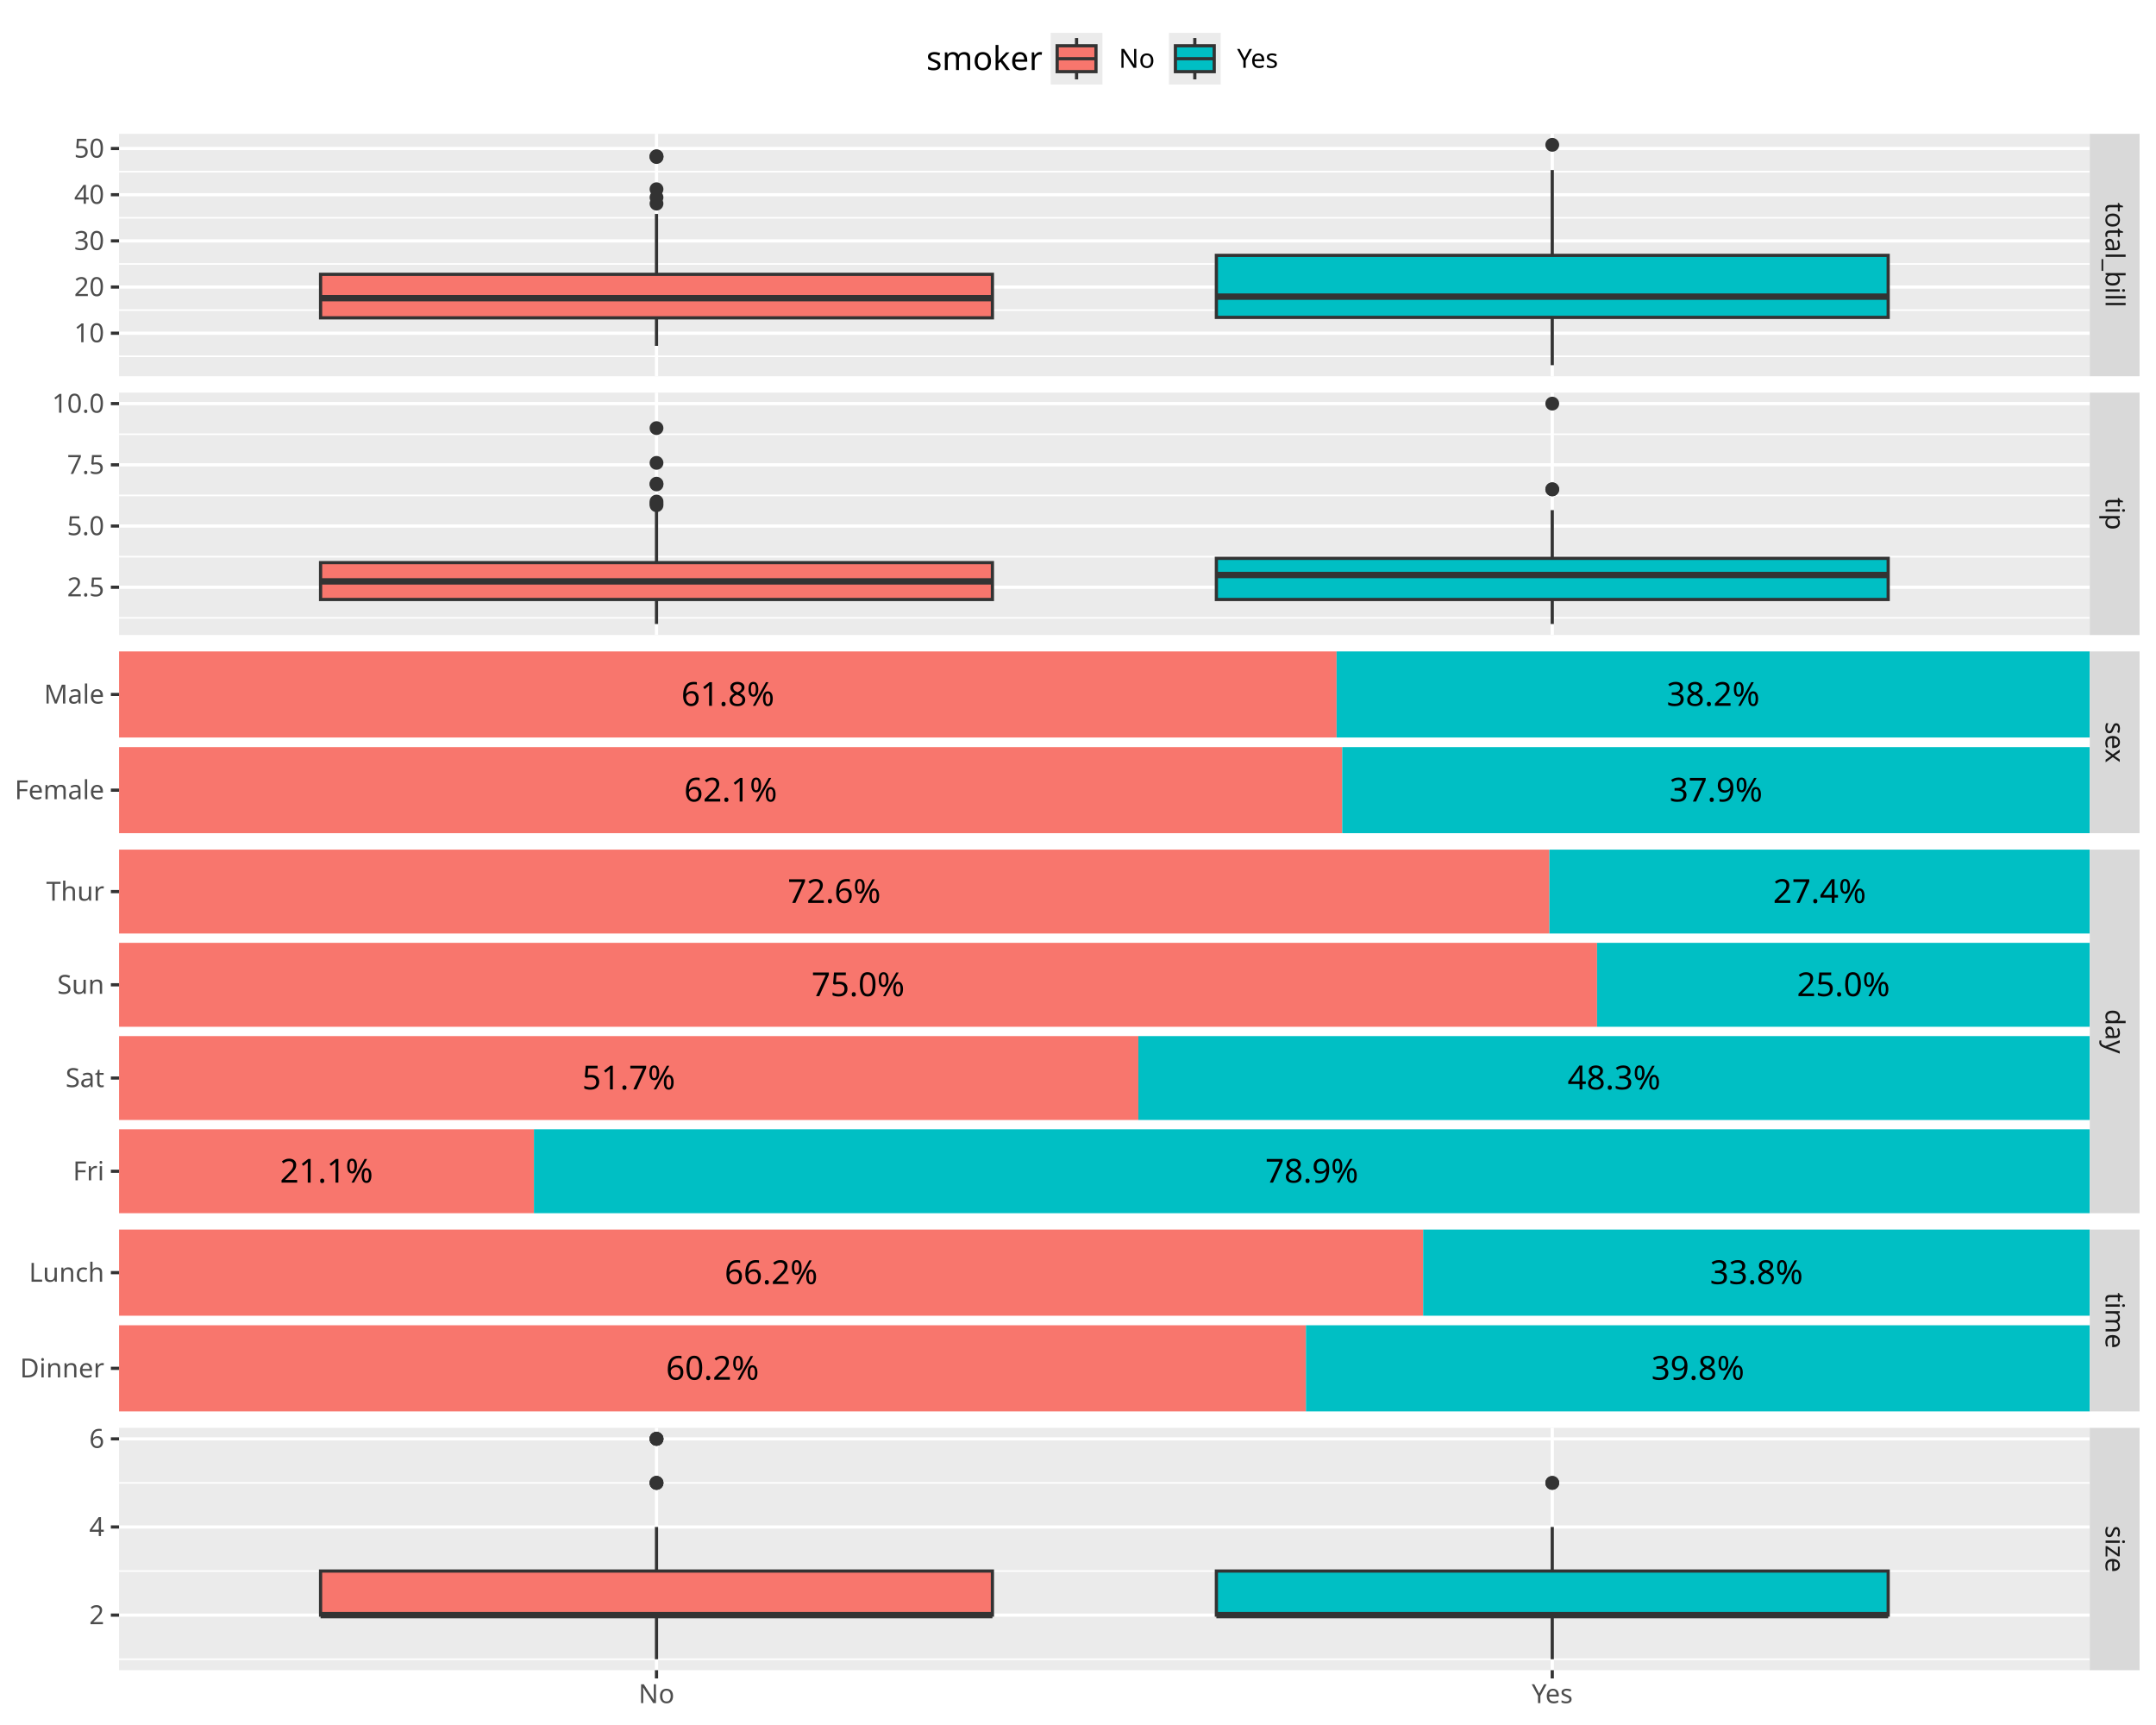
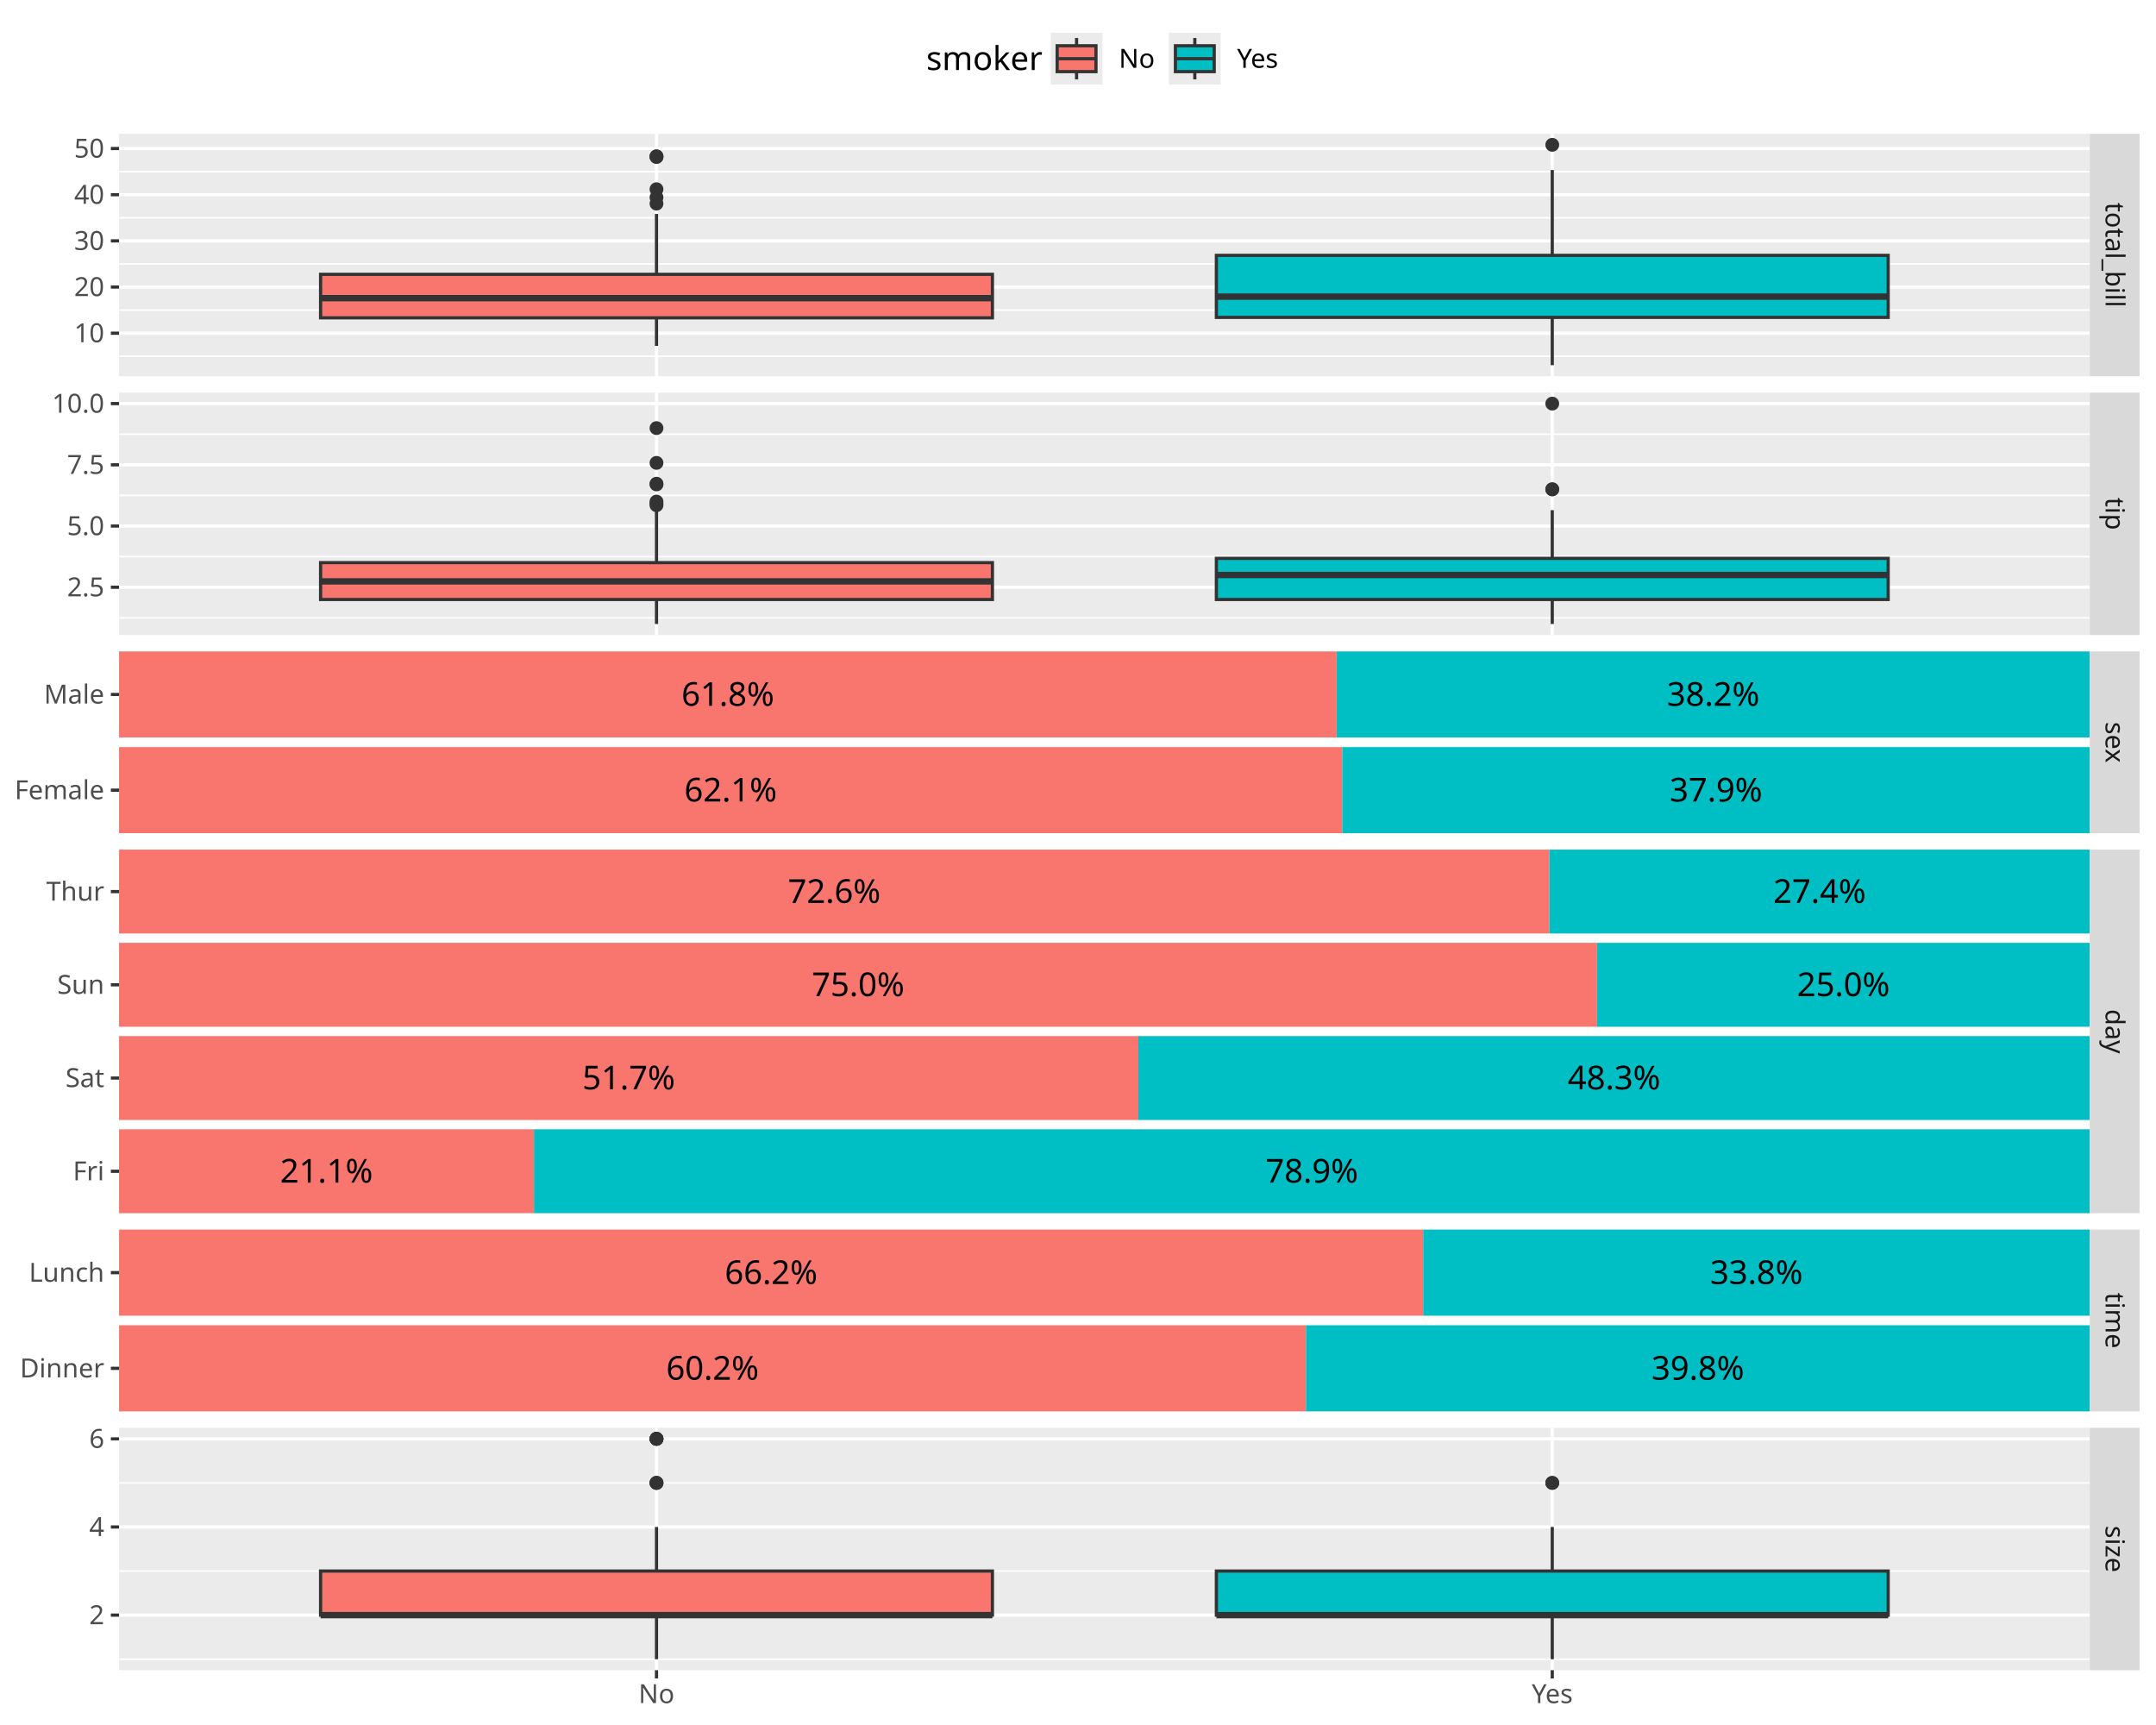
<svg xmlns="http://www.w3.org/2000/svg" class="svglite" data-engine-version="2.0" width="720.00pt" height="576.00pt" viewBox="0 0 720.00 576.00">
  <defs>
    <style type="text/css">
    .svglite line, .svglite polyline, .svglite polygon, .svglite path, .svglite rect, .svglite circle {
      fill: none;
      stroke: #000000;
      stroke-linecap: round;
      stroke-linejoin: round;
      stroke-miterlimit: 10.00;
    }
  </style>
  </defs>
  <rect width="100%" height="100%" style="stroke: none; fill: #FFFFFF;" />
  <defs>
    <clipPath id="cpMC4wMHw3MjAuMDB8MC4wMHw1NzYuMDA=">
      <rect x="0.00" y="0.00" width="720.00" height="576.00" />
    </clipPath>
  </defs>
  <g clip-path="url(#cpMC4wMHw3MjAuMDB8MC4wMHw1NzYuMDA=)">
    <rect x="0" y="0.00" width="720.00" height="576.00" style="stroke-width: 1.07; stroke: #FFFFFF; fill: #FFFFFF;" />
  </g>
  <defs>
    <clipPath id="cpMzkuNzZ8Njk3Ljg3fDQ0LjY4fDEyNS42Mg==">
      <rect x="39.76" y="44.68" width="658.11" height="80.94" />
    </clipPath>
  </defs>
  <g clip-path="url(#cpMzkuNzZ8Njk3Ljg3fDQ0LjY4fDEyNS42Mg==)">
    <rect x="39.76" y="44.68" width="658.11" height="80.94" style="stroke-width: 1.07; stroke: none; fill: #EBEBEB;" />
    <polyline points="39.76,118.96 697.87,118.96 " style="stroke-width: 0.53; stroke: #FFFFFF; stroke-linecap: butt;" />
    <polyline points="39.76,103.55 697.87,103.55 " style="stroke-width: 0.53; stroke: #FFFFFF; stroke-linecap: butt;" />
    <polyline points="39.76,88.14 697.87,88.14 " style="stroke-width: 0.53; stroke: #FFFFFF; stroke-linecap: butt;" />
    <polyline points="39.76,72.72 697.87,72.72 " style="stroke-width: 0.53; stroke: #FFFFFF; stroke-linecap: butt;" />
    <polyline points="39.76,57.31 697.87,57.31 " style="stroke-width: 0.53; stroke: #FFFFFF; stroke-linecap: butt;" />
    <polyline points="39.76,111.26 697.87,111.26 " style="stroke-width: 1.07; stroke: #FFFFFF; stroke-linecap: butt;" />
    <polyline points="39.76,95.84 697.87,95.84 " style="stroke-width: 1.07; stroke: #FFFFFF; stroke-linecap: butt;" />
    <polyline points="39.76,80.43 697.87,80.43 " style="stroke-width: 1.07; stroke: #FFFFFF; stroke-linecap: butt;" />
    <polyline points="39.76,65.02 697.87,65.02 " style="stroke-width: 1.07; stroke: #FFFFFF; stroke-linecap: butt;" />
    <polyline points="39.76,49.60 697.87,49.60 " style="stroke-width: 1.07; stroke: #FFFFFF; stroke-linecap: butt;" />
    <polyline points="219.24,125.62 219.24,44.68 " style="stroke-width: 1.07; stroke: #FFFFFF; stroke-linecap: butt;" />
    <polyline points="518.38,125.62 518.38,44.68 " style="stroke-width: 1.07; stroke: #FFFFFF; stroke-linecap: butt;" />
    <circle cx="219.24" cy="65.91" r="1.95" style="stroke-width: 0.71; stroke: #333333; fill: #333333;" />
    <circle cx="219.24" cy="52.27" r="1.95" style="stroke-width: 0.71; stroke: #333333; fill: #333333;" />
    <circle cx="219.24" cy="67.99" r="1.95" style="stroke-width: 0.71; stroke: #333333; fill: #333333;" />
    <circle cx="219.24" cy="63.18" r="1.95" style="stroke-width: 0.71; stroke: #333333; fill: #333333;" />
    <circle cx="219.24" cy="52.43" r="1.95" style="stroke-width: 0.71; stroke: #333333; fill: #333333;" />
    <circle cx="219.24" cy="52.18" r="1.95" style="stroke-width: 0.71; stroke: #333333; fill: #333333;" />
    <line x1="219.24" y1="91.60" x2="219.24" y2="71.44" style="stroke-width: 1.07; stroke: #333333; stroke-linecap: butt;" />
    <line x1="219.24" y1="106.13" x2="219.24" y2="115.49" style="stroke-width: 1.07; stroke: #333333; stroke-linecap: butt;" />
    <polygon points="107.06,91.60 107.06,106.13 331.42,106.13 331.42,91.60 107.06,91.60 " style="stroke-width: 1.07; stroke: #333333; stroke-linecap: butt; stroke-linejoin: miter; fill: #F8766D;" />
    <line x1="107.06" y1="99.56" x2="331.42" y2="99.56" style="stroke-width: 2.13; stroke: #333333; stroke-linecap: butt; stroke-linejoin: miter;" />
    <circle cx="518.38" cy="48.36" r="1.95" style="stroke-width: 0.71; stroke: #333333; fill: #333333;" />
    <line x1="518.38" y1="85.27" x2="518.38" y2="56.77" style="stroke-width: 1.07; stroke: #333333; stroke-linecap: butt;" />
    <line x1="518.38" y1="105.98" x2="518.38" y2="121.94" style="stroke-width: 1.07; stroke: #333333; stroke-linecap: butt;" />
    <polygon points="406.21,85.27 406.21,105.98 630.56,105.98 630.56,85.27 406.21,85.27 " style="stroke-width: 1.07; stroke: #333333; stroke-linecap: butt; stroke-linejoin: miter; fill: #00BFC4;" />
    <line x1="406.21" y1="99.05" x2="630.56" y2="99.05" style="stroke-width: 2.13; stroke: #333333; stroke-linecap: butt; stroke-linejoin: miter;" />
  </g>
-   <g clip-path="url(#cpMC4wMHw3MjAuMDB8MC4wMHw1NzYuMDA=)">
- </g>
-   <g clip-path="url(#cpMzkuNzZ8Njk3Ljg3fDQ0LjY4fDEyNS42Mg==)">
- </g>
  <g clip-path="url(#cpMC4wMHw3MjAuMDB8MC4wMHw1NzYuMDA=)">
</g>
  <defs>
    <clipPath id="cpMzkuNzZ8Njk3Ljg3fDEzMS4xMHwyMTIuMDM=">
      <rect x="39.76" y="131.10" width="658.11" height="80.94" />
    </clipPath>
  </defs>
  <g clip-path="url(#cpMzkuNzZ8Njk3Ljg3fDEzMS4xMHwyMTIuMDM=)">
    <rect x="39.76" y="131.10" width="658.11" height="80.94" style="stroke-width: 1.07; stroke: none; fill: #EBEBEB;" />
    <polyline points="39.76,206.31 697.87,206.31 " style="stroke-width: 0.53; stroke: #FFFFFF; stroke-linecap: butt;" />
    <polyline points="39.76,185.87 697.87,185.87 " style="stroke-width: 0.53; stroke: #FFFFFF; stroke-linecap: butt;" />
    <polyline points="39.76,165.43 697.87,165.43 " style="stroke-width: 0.53; stroke: #FFFFFF; stroke-linecap: butt;" />
    <polyline points="39.76,144.99 697.87,144.99 " style="stroke-width: 0.53; stroke: #FFFFFF; stroke-linecap: butt;" />
    <polyline points="39.76,196.09 697.87,196.09 " style="stroke-width: 1.07; stroke: #FFFFFF; stroke-linecap: butt;" />
    <polyline points="39.76,175.65 697.87,175.65 " style="stroke-width: 1.07; stroke: #FFFFFF; stroke-linecap: butt;" />
    <polyline points="39.76,155.21 697.87,155.21 " style="stroke-width: 1.07; stroke: #FFFFFF; stroke-linecap: butt;" />
    <polyline points="39.76,134.77 697.87,134.77 " style="stroke-width: 1.07; stroke: #FFFFFF; stroke-linecap: butt;" />
    <polyline points="219.24,212.03 219.24,131.10 " style="stroke-width: 1.07; stroke: #FFFFFF; stroke-linecap: butt;" />
    <polyline points="518.38,212.03 518.38,131.10 " style="stroke-width: 1.07; stroke: #FFFFFF; stroke-linecap: butt;" />
    <circle cx="219.24" cy="154.56" r="1.95" style="stroke-width: 0.71; stroke: #333333; fill: #333333;" />
    <circle cx="219.24" cy="167.48" r="1.95" style="stroke-width: 0.71; stroke: #333333; fill: #333333;" />
    <circle cx="219.24" cy="161.51" r="1.95" style="stroke-width: 0.71; stroke: #333333; fill: #333333;" />
    <circle cx="219.24" cy="168.70" r="1.95" style="stroke-width: 0.71; stroke: #333333; fill: #333333;" />
    <circle cx="219.24" cy="161.75" r="1.95" style="stroke-width: 0.71; stroke: #333333; fill: #333333;" />
    <circle cx="219.24" cy="142.95" r="1.95" style="stroke-width: 0.71; stroke: #333333; fill: #333333;" />
    <circle cx="219.24" cy="168.13" r="1.95" style="stroke-width: 0.71; stroke: #333333; fill: #333333;" />
    <line x1="219.24" y1="187.87" x2="219.24" y2="170.75" style="stroke-width: 1.07; stroke: #333333; stroke-linecap: butt;" />
    <line x1="219.24" y1="200.18" x2="219.24" y2="208.35" style="stroke-width: 1.07; stroke: #333333; stroke-linecap: butt;" />
    <polygon points="107.06,187.87 107.06,200.18 331.42,200.18 331.42,187.87 107.06,187.87 " style="stroke-width: 1.07; stroke: #333333; stroke-linecap: butt; stroke-linejoin: miter; fill: #F8766D;" />
    <line x1="107.06" y1="194.13" x2="331.42" y2="194.13" style="stroke-width: 2.13; stroke: #333333; stroke-linecap: butt; stroke-linejoin: miter;" />
    <circle cx="518.38" cy="134.77" r="1.95" style="stroke-width: 0.71; stroke: #333333; fill: #333333;" />
    <circle cx="518.38" cy="163.39" r="1.95" style="stroke-width: 0.71; stroke: #333333; fill: #333333;" />
    <circle cx="518.38" cy="163.39" r="1.95" style="stroke-width: 0.71; stroke: #333333; fill: #333333;" />
    <line x1="518.38" y1="186.44" x2="518.38" y2="170.34" style="stroke-width: 1.07; stroke: #333333; stroke-linecap: butt;" />
    <line x1="518.38" y1="200.18" x2="518.38" y2="208.35" style="stroke-width: 1.07; stroke: #333333; stroke-linecap: butt;" />
    <polygon points="406.21,186.44 406.21,200.18 630.56,200.18 630.56,186.44 406.21,186.44 " style="stroke-width: 1.07; stroke: #333333; stroke-linecap: butt; stroke-linejoin: miter; fill: #00BFC4;" />
    <line x1="406.21" y1="192.00" x2="630.56" y2="192.00" style="stroke-width: 2.13; stroke: #333333; stroke-linecap: butt; stroke-linejoin: miter;" />
  </g>
  <g clip-path="url(#cpMC4wMHw3MjAuMDB8MC4wMHw1NzYuMDA=)">
</g>
-   <g clip-path="url(#cpMzkuNzZ8Njk3Ljg3fDEzMS4xMHwyMTIuMDM=)">
- </g>
-   <g clip-path="url(#cpMC4wMHw3MjAuMDB8MC4wMHw1NzYuMDA=)">
- </g>
  <defs>
    <clipPath id="cpMzkuNzZ8Njk3Ljg3fDIxNy41MXwyNzguMjI=">
      <rect x="39.76" y="217.51" width="658.11" height="60.70" />
    </clipPath>
  </defs>
  <g clip-path="url(#cpMzkuNzZ8Njk3Ljg3fDIxNy41MXwyNzguMjI=)">
    <rect x="39.76" y="249.46" width="408.48" height="28.75" style="stroke-width: 1.07; stroke: none; stroke-linecap: butt; stroke-linejoin: miter; fill: #F8766D;" />
    <rect x="448.24" y="249.46" width="249.63" height="28.75" style="stroke-width: 1.07; stroke: none; stroke-linecap: butt; stroke-linejoin: miter; fill: #00BFC4;" />
    <rect x="39.76" y="217.51" width="406.60" height="28.75" style="stroke-width: 1.07; stroke: none; stroke-linecap: butt; stroke-linejoin: miter; fill: #F8766D;" />
    <rect x="446.36" y="217.51" width="251.51" height="28.75" style="stroke-width: 1.07; stroke: none; stroke-linecap: butt; stroke-linejoin: miter; fill: #00BFC4;" />
-     <text x="244.00" y="267.64" text-anchor="middle" style="font-size: 11.04px; font-family: sans;" textLength="31.30px" lengthAdjust="spacingAndGlyphs">62.1%</text>
-     <text x="573.06" y="267.64" text-anchor="middle" style="font-size: 11.04px; font-family: sans;" textLength="31.30px" lengthAdjust="spacingAndGlyphs">37.9%</text>
-     <text x="243.06" y="235.69" text-anchor="middle" style="font-size: 11.04px; font-family: sans;" textLength="31.30px" lengthAdjust="spacingAndGlyphs">61.8%</text>
-     <text x="572.12" y="235.69" text-anchor="middle" style="font-size: 11.04px; font-family: sans;" textLength="31.30px" lengthAdjust="spacingAndGlyphs">38.2%</text>
-   </g>
-   <g clip-path="url(#cpMC4wMHw3MjAuMDB8MC4wMHw1NzYuMDA=)">
- </g>
-   <g clip-path="url(#cpMzkuNzZ8Njk3Ljg3fDIxNy41MXwyNzguMjI=)">
- </g>
+     <text x="244.00" y="267.63" text-anchor="middle" style="font-size: 11.00px; font-family: sans;" textLength="31.19px" lengthAdjust="spacingAndGlyphs">62.1%</text>
+     <text x="573.06" y="267.63" text-anchor="middle" style="font-size: 11.00px; font-family: sans;" textLength="31.19px" lengthAdjust="spacingAndGlyphs">37.9%</text>
+     <text x="243.06" y="235.68" text-anchor="middle" style="font-size: 11.00px; font-family: sans;" textLength="31.19px" lengthAdjust="spacingAndGlyphs">61.8%</text>
+     <text x="572.12" y="235.68" text-anchor="middle" style="font-size: 11.00px; font-family: sans;" textLength="31.19px" lengthAdjust="spacingAndGlyphs">38.2%</text>
+   </g>
  <g clip-path="url(#cpMC4wMHw3MjAuMDB8MC4wMHw1NzYuMDA=)">
</g>
  <defs>
    <clipPath id="cpMzkuNzZ8Njk3Ljg3fDI4My43MHw0MDUuMTA=">
      <rect x="39.76" y="283.70" width="658.11" height="121.41" />
    </clipPath>
  </defs>
  <g clip-path="url(#cpMzkuNzZ8Njk3Ljg3fDI4My43MHw0MDUuMTA=)">
    <rect x="39.76" y="377.09" width="138.55" height="28.02" style="stroke-width: 1.07; stroke: none; stroke-linecap: butt; stroke-linejoin: miter; fill: #F8766D;" />
    <rect x="178.31" y="377.09" width="519.56" height="28.02" style="stroke-width: 1.07; stroke: none; stroke-linecap: butt; stroke-linejoin: miter; fill: #00BFC4;" />
    <rect x="39.76" y="345.96" width="340.40" height="28.02" style="stroke-width: 1.07; stroke: none; stroke-linecap: butt; stroke-linejoin: miter; fill: #F8766D;" />
    <rect x="380.16" y="345.96" width="317.71" height="28.02" style="stroke-width: 1.07; stroke: none; stroke-linecap: butt; stroke-linejoin: miter; fill: #00BFC4;" />
    <rect x="39.76" y="314.83" width="493.58" height="28.02" style="stroke-width: 1.07; stroke: none; stroke-linecap: butt; stroke-linejoin: miter; fill: #F8766D;" />
    <rect x="533.34" y="314.83" width="164.53" height="28.02" style="stroke-width: 1.07; stroke: none; stroke-linecap: butt; stroke-linejoin: miter; fill: #00BFC4;" />
    <rect x="39.76" y="283.70" width="477.66" height="28.02" style="stroke-width: 1.07; stroke: none; stroke-linecap: butt; stroke-linejoin: miter; fill: #F8766D;" />
    <rect x="517.42" y="283.70" width="180.45" height="28.02" style="stroke-width: 1.07; stroke: none; stroke-linecap: butt; stroke-linejoin: miter; fill: #00BFC4;" />
-     <text x="109.03" y="394.89" text-anchor="middle" style="font-size: 11.04px; font-family: sans;" textLength="31.30px" lengthAdjust="spacingAndGlyphs">21.1%</text>
-     <text x="438.09" y="394.89" text-anchor="middle" style="font-size: 11.04px; font-family: sans;" textLength="31.30px" lengthAdjust="spacingAndGlyphs">78.9%</text>
-     <text x="209.96" y="363.76" text-anchor="middle" style="font-size: 11.04px; font-family: sans;" textLength="31.30px" lengthAdjust="spacingAndGlyphs">51.7%</text>
-     <text x="539.02" y="363.76" text-anchor="middle" style="font-size: 11.04px; font-family: sans;" textLength="31.30px" lengthAdjust="spacingAndGlyphs">48.3%</text>
-     <text x="286.55" y="332.63" text-anchor="middle" style="font-size: 11.04px; font-family: sans;" textLength="31.30px" lengthAdjust="spacingAndGlyphs">75.0%</text>
-     <text x="615.61" y="332.63" text-anchor="middle" style="font-size: 11.04px; font-family: sans;" textLength="31.30px" lengthAdjust="spacingAndGlyphs">25.0%</text>
-     <text x="278.59" y="301.50" text-anchor="middle" style="font-size: 11.04px; font-family: sans;" textLength="31.30px" lengthAdjust="spacingAndGlyphs">72.6%</text>
-     <text x="607.65" y="301.50" text-anchor="middle" style="font-size: 11.04px; font-family: sans;" textLength="31.30px" lengthAdjust="spacingAndGlyphs">27.4%</text>
-   </g>
-   <g clip-path="url(#cpMC4wMHw3MjAuMDB8MC4wMHw1NzYuMDA=)">
- </g>
-   <g clip-path="url(#cpMzkuNzZ8Njk3Ljg3fDI4My43MHw0MDUuMTA=)">
- </g>
+     <text x="109.03" y="394.88" text-anchor="middle" style="font-size: 11.00px; font-family: sans;" textLength="31.19px" lengthAdjust="spacingAndGlyphs">21.1%</text>
+     <text x="438.09" y="394.88" text-anchor="middle" style="font-size: 11.00px; font-family: sans;" textLength="31.19px" lengthAdjust="spacingAndGlyphs">78.9%</text>
+     <text x="209.96" y="363.75" text-anchor="middle" style="font-size: 11.00px; font-family: sans;" textLength="31.19px" lengthAdjust="spacingAndGlyphs">51.7%</text>
+     <text x="539.02" y="363.75" text-anchor="middle" style="font-size: 11.00px; font-family: sans;" textLength="31.19px" lengthAdjust="spacingAndGlyphs">48.3%</text>
+     <text x="286.55" y="332.62" text-anchor="middle" style="font-size: 11.00px; font-family: sans;" textLength="31.19px" lengthAdjust="spacingAndGlyphs">75.0%</text>
+     <text x="615.61" y="332.62" text-anchor="middle" style="font-size: 11.00px; font-family: sans;" textLength="31.19px" lengthAdjust="spacingAndGlyphs">25.0%</text>
+     <text x="278.59" y="301.49" text-anchor="middle" style="font-size: 11.00px; font-family: sans;" textLength="31.19px" lengthAdjust="spacingAndGlyphs">72.6%</text>
+     <text x="607.65" y="301.49" text-anchor="middle" style="font-size: 11.00px; font-family: sans;" textLength="31.19px" lengthAdjust="spacingAndGlyphs">27.4%</text>
+   </g>
  <g clip-path="url(#cpMC4wMHw3MjAuMDB8MC4wMHw1NzYuMDA=)">
</g>
  <defs>
    <clipPath id="cpMzkuNzZ8Njk3Ljg3fDQxMC41OHw0NzEuMjk=">
      <rect x="39.76" y="410.58" width="658.11" height="60.70" />
    </clipPath>
  </defs>
  <g clip-path="url(#cpMzkuNzZ8Njk3Ljg3fDQxMC41OHw0NzEuMjk=)">
    <rect x="39.76" y="442.53" width="396.36" height="28.75" style="stroke-width: 1.07; stroke: none; stroke-linecap: butt; stroke-linejoin: miter; fill: #F8766D;" />
    <rect x="436.12" y="442.53" width="261.75" height="28.75" style="stroke-width: 1.07; stroke: none; stroke-linecap: butt; stroke-linejoin: miter; fill: #00BFC4;" />
    <rect x="39.76" y="410.58" width="435.52" height="28.75" style="stroke-width: 1.07; stroke: none; stroke-linecap: butt; stroke-linejoin: miter; fill: #F8766D;" />
    <rect x="475.27" y="410.58" width="222.60" height="28.75" style="stroke-width: 1.07; stroke: none; stroke-linecap: butt; stroke-linejoin: miter; fill: #00BFC4;" />
-     <text x="237.94" y="460.71" text-anchor="middle" style="font-size: 11.04px; font-family: sans;" textLength="31.30px" lengthAdjust="spacingAndGlyphs">60.2%</text>
-     <text x="567.00" y="460.71" text-anchor="middle" style="font-size: 11.04px; font-family: sans;" textLength="31.30px" lengthAdjust="spacingAndGlyphs">39.8%</text>
-     <text x="257.52" y="428.76" text-anchor="middle" style="font-size: 11.04px; font-family: sans;" textLength="31.30px" lengthAdjust="spacingAndGlyphs">66.2%</text>
-     <text x="586.57" y="428.76" text-anchor="middle" style="font-size: 11.04px; font-family: sans;" textLength="31.30px" lengthAdjust="spacingAndGlyphs">33.8%</text>
-   </g>
-   <g clip-path="url(#cpMC4wMHw3MjAuMDB8MC4wMHw1NzYuMDA=)">
- </g>
-   <g clip-path="url(#cpMzkuNzZ8Njk3Ljg3fDQxMC41OHw0NzEuMjk=)">
- </g>
+     <text x="237.94" y="460.70" text-anchor="middle" style="font-size: 11.00px; font-family: sans;" textLength="31.19px" lengthAdjust="spacingAndGlyphs">60.2%</text>
+     <text x="567.00" y="460.70" text-anchor="middle" style="font-size: 11.00px; font-family: sans;" textLength="31.19px" lengthAdjust="spacingAndGlyphs">39.8%</text>
+     <text x="257.52" y="428.75" text-anchor="middle" style="font-size: 11.00px; font-family: sans;" textLength="31.19px" lengthAdjust="spacingAndGlyphs">66.2%</text>
+     <text x="586.57" y="428.75" text-anchor="middle" style="font-size: 11.00px; font-family: sans;" textLength="31.19px" lengthAdjust="spacingAndGlyphs">33.8%</text>
+   </g>
  <g clip-path="url(#cpMC4wMHw3MjAuMDB8MC4wMHw1NzYuMDA=)">
</g>
  <defs>
    <clipPath id="cpMzkuNzZ8Njk3Ljg3fDQ3Ni43N3w1NTcuNzE=">
      <rect x="39.76" y="476.77" width="658.11" height="80.94" />
    </clipPath>
  </defs>
  <g clip-path="url(#cpMzkuNzZ8Njk3Ljg3fDQ3Ni43N3w1NTcuNzE=)">
    <rect x="39.76" y="476.77" width="658.11" height="80.94" style="stroke-width: 1.07; stroke: none; fill: #EBEBEB;" />
    <polyline points="39.76,554.03 697.87,554.03 " style="stroke-width: 0.53; stroke: #FFFFFF; stroke-linecap: butt;" />
    <polyline points="39.76,524.59 697.87,524.59 " style="stroke-width: 0.53; stroke: #FFFFFF; stroke-linecap: butt;" />
    <polyline points="39.76,495.16 697.87,495.16 " style="stroke-width: 0.53; stroke: #FFFFFF; stroke-linecap: butt;" />
    <polyline points="39.76,539.31 697.87,539.31 " style="stroke-width: 1.07; stroke: #FFFFFF; stroke-linecap: butt;" />
    <polyline points="39.76,509.88 697.87,509.88 " style="stroke-width: 1.07; stroke: #FFFFFF; stroke-linecap: butt;" />
    <polyline points="39.76,480.45 697.87,480.45 " style="stroke-width: 1.07; stroke: #FFFFFF; stroke-linecap: butt;" />
    <polyline points="219.24,557.71 219.24,476.77 " style="stroke-width: 1.07; stroke: #FFFFFF; stroke-linecap: butt;" />
    <polyline points="518.38,557.71 518.38,476.77 " style="stroke-width: 1.07; stroke: #FFFFFF; stroke-linecap: butt;" />
    <circle cx="219.24" cy="480.45" r="1.95" style="stroke-width: 0.71; stroke: #333333; fill: #333333;" />
    <circle cx="219.24" cy="480.45" r="1.95" style="stroke-width: 0.71; stroke: #333333; fill: #333333;" />
    <circle cx="219.24" cy="495.16" r="1.95" style="stroke-width: 0.71; stroke: #333333; fill: #333333;" />
    <circle cx="219.24" cy="480.45" r="1.95" style="stroke-width: 0.71; stroke: #333333; fill: #333333;" />
    <circle cx="219.24" cy="495.16" r="1.95" style="stroke-width: 0.71; stroke: #333333; fill: #333333;" />
    <circle cx="219.24" cy="480.45" r="1.95" style="stroke-width: 0.71; stroke: #333333; fill: #333333;" />
    <circle cx="219.24" cy="495.16" r="1.95" style="stroke-width: 0.71; stroke: #333333; fill: #333333;" />
    <line x1="219.24" y1="524.59" x2="219.24" y2="509.88" style="stroke-width: 1.07; stroke: #333333; stroke-linecap: butt;" />
    <line x1="219.24" y1="539.31" x2="219.24" y2="554.03" style="stroke-width: 1.07; stroke: #333333; stroke-linecap: butt;" />
    <polygon points="107.06,524.59 107.06,539.31 331.42,539.31 331.42,524.59 107.06,524.59 " style="stroke-width: 1.07; stroke: #333333; stroke-linecap: butt; stroke-linejoin: miter; fill: #F8766D;" />
    <line x1="107.06" y1="539.31" x2="331.42" y2="539.31" style="stroke-width: 2.13; stroke: #333333; stroke-linecap: butt; stroke-linejoin: miter;" />
    <circle cx="518.38" cy="495.16" r="1.95" style="stroke-width: 0.71; stroke: #333333; fill: #333333;" />
    <circle cx="518.38" cy="495.16" r="1.95" style="stroke-width: 0.71; stroke: #333333; fill: #333333;" />
    <line x1="518.38" y1="524.59" x2="518.38" y2="509.88" style="stroke-width: 1.07; stroke: #333333; stroke-linecap: butt;" />
    <line x1="518.38" y1="539.31" x2="518.38" y2="554.03" style="stroke-width: 1.07; stroke: #333333; stroke-linecap: butt;" />
    <polygon points="406.21,524.59 406.21,539.31 630.56,539.31 630.56,524.59 406.21,524.59 " style="stroke-width: 1.07; stroke: #333333; stroke-linecap: butt; stroke-linejoin: miter; fill: #00BFC4;" />
    <line x1="406.21" y1="539.31" x2="630.56" y2="539.31" style="stroke-width: 2.13; stroke: #333333; stroke-linecap: butt; stroke-linejoin: miter;" />
  </g>
-   <g clip-path="url(#cpMC4wMHw3MjAuMDB8MC4wMHw1NzYuMDA=)">
- </g>
-   <g clip-path="url(#cpMzkuNzZ8Njk3Ljg3fDQ3Ni43N3w1NTcuNzE=)">
- </g>
-   <g clip-path="url(#cpMC4wMHw3MjAuMDB8MC4wMHw1NzYuMDA=)">
- </g>
-   <defs>
-     <clipPath id="cpMzkuNzZ8Njk3Ljg3fDQ0LjY4fDQ0LjY4">
-       <rect x="39.76" y="44.68" width="658.11" height="0.00" />
-     </clipPath>
-   </defs>
-   <g clip-path="url(#cpMzkuNzZ8Njk3Ljg3fDQ0LjY4fDQ0LjY4)">
- </g>
  <g clip-path="url(#cpMC4wMHw3MjAuMDB8MC4wMHw1NzYuMDA=)">
</g>
  <defs>
    <clipPath id="cpNjk3Ljg3fDcxNC41Mnw0NC42OHwxMjUuNjI=">
      <rect x="697.87" y="44.68" width="16.65" height="80.94" />
    </clipPath>
  </defs>
  <g clip-path="url(#cpNjk3Ljg3fDcxNC41Mnw0NC42OHwxMjUuNjI=)">
    <rect x="697.87" y="44.68" width="16.65" height="80.94" style="stroke-width: 1.07; stroke: none; fill: #D9D9D9;" />
    <text transform="translate(703.17,85.15) rotate(90)" text-anchor="middle" style="font-size: 8.80px; fill: #1A1A1A; font-family: sans;" textLength="32.28px" lengthAdjust="spacingAndGlyphs">total_bill</text>
  </g>
  <g clip-path="url(#cpMC4wMHw3MjAuMDB8MC4wMHw1NzYuMDA=)">
</g>
  <defs>
    <clipPath id="cpNjk3Ljg3fDcxNC41MnwxMzEuMTB8MjEyLjAz">
      <rect x="697.87" y="131.10" width="16.65" height="80.94" />
    </clipPath>
  </defs>
  <g clip-path="url(#cpNjk3Ljg3fDcxNC41MnwxMzEuMTB8MjEyLjAz)">
    <rect x="697.87" y="131.10" width="16.65" height="80.94" style="stroke-width: 1.07; stroke: none; fill: #D9D9D9;" />
    <text transform="translate(703.17,171.56) rotate(90)" text-anchor="middle" style="font-size: 8.80px; fill: #1A1A1A; font-family: sans;" textLength="9.29px" lengthAdjust="spacingAndGlyphs">tip</text>
  </g>
  <g clip-path="url(#cpMC4wMHw3MjAuMDB8MC4wMHw1NzYuMDA=)">
</g>
  <defs>
    <clipPath id="cpNjk3Ljg3fDcxNC41MnwyMTcuNTF8Mjc4LjIy">
      <rect x="697.87" y="217.51" width="16.65" height="60.70" />
    </clipPath>
  </defs>
  <g clip-path="url(#cpNjk3Ljg3fDcxNC41MnwyMTcuNTF8Mjc4LjIy)">
    <rect x="697.87" y="217.51" width="16.65" height="60.70" style="stroke-width: 1.07; stroke: none; fill: #D9D9D9;" />
    <text transform="translate(703.17,247.87) rotate(90)" text-anchor="middle" style="font-size: 8.80px; fill: #1A1A1A; font-family: sans;" textLength="13.70px" lengthAdjust="spacingAndGlyphs">sex</text>
  </g>
  <g clip-path="url(#cpMC4wMHw3MjAuMDB8MC4wMHw1NzYuMDA=)">
</g>
  <defs>
    <clipPath id="cpNjk3Ljg3fDcxNC41MnwyODMuNzB8NDA1LjEw">
      <rect x="697.87" y="283.70" width="16.65" height="121.41" />
    </clipPath>
  </defs>
  <g clip-path="url(#cpNjk3Ljg3fDcxNC41MnwyODMuNzB8NDA1LjEw)">
    <rect x="697.87" y="283.70" width="16.65" height="121.41" style="stroke-width: 1.07; stroke: none; fill: #D9D9D9;" />
    <text transform="translate(703.17,344.40) rotate(90)" text-anchor="middle" style="font-size: 8.80px; fill: #1A1A1A; font-family: sans;" textLength="14.19px" lengthAdjust="spacingAndGlyphs">day</text>
  </g>
  <g clip-path="url(#cpMC4wMHw3MjAuMDB8MC4wMHw1NzYuMDA=)">
</g>
  <defs>
    <clipPath id="cpNjk3Ljg3fDcxNC41Mnw0MTAuNTh8NDcxLjI5">
      <rect x="697.87" y="410.58" width="16.65" height="60.70" />
    </clipPath>
  </defs>
  <g clip-path="url(#cpNjk3Ljg3fDcxNC41Mnw0MTAuNTh8NDcxLjI5)">
    <rect x="697.87" y="410.58" width="16.65" height="60.70" style="stroke-width: 1.07; stroke: none; fill: #D9D9D9;" />
    <text transform="translate(703.17,440.94) rotate(90)" text-anchor="middle" style="font-size: 8.80px; fill: #1A1A1A; font-family: sans;" textLength="16.63px" lengthAdjust="spacingAndGlyphs">time</text>
  </g>
  <g clip-path="url(#cpMC4wMHw3MjAuMDB8MC4wMHw1NzYuMDA=)">
</g>
  <defs>
    <clipPath id="cpNjk3Ljg3fDcxNC41Mnw0NzYuNzd8NTU3Ljcx">
      <rect x="697.87" y="476.77" width="16.65" height="80.94" />
    </clipPath>
  </defs>
  <g clip-path="url(#cpNjk3Ljg3fDcxNC41Mnw0NzYuNzd8NTU3Ljcx)">
    <rect x="697.87" y="476.77" width="16.65" height="80.94" style="stroke-width: 1.07; stroke: none; fill: #D9D9D9;" />
    <text transform="translate(703.17,517.24) rotate(90)" text-anchor="middle" style="font-size: 8.80px; fill: #1A1A1A; font-family: sans;" textLength="15.66px" lengthAdjust="spacingAndGlyphs">size</text>
  </g>
  <g clip-path="url(#cpMC4wMHw3MjAuMDB8MC4wMHw1NzYuMDA=)">
    <polyline points="219.24,560.45 219.24,557.71 " style="stroke-width: 1.07; stroke: #333333; stroke-linecap: butt;" />
    <polyline points="518.38,560.45 518.38,557.71 " style="stroke-width: 1.07; stroke: #333333; stroke-linecap: butt;" />
    <text x="219.24" y="568.69" text-anchor="middle" style="font-size: 8.80px; fill: #4D4D4D; font-family: sans;" textLength="11.25px" lengthAdjust="spacingAndGlyphs">No</text>
    <text x="518.38" y="568.69" text-anchor="middle" style="font-size: 8.80px; fill: #4D4D4D; font-family: sans;" textLength="15.17px" lengthAdjust="spacingAndGlyphs">Yes</text>
    <text x="34.83" y="114.28" text-anchor="end" style="font-size: 8.80px; fill: #4D4D4D; font-family: sans;" textLength="9.79px" lengthAdjust="spacingAndGlyphs">10</text>
    <text x="34.83" y="98.87" text-anchor="end" style="font-size: 8.80px; fill: #4D4D4D; font-family: sans;" textLength="9.79px" lengthAdjust="spacingAndGlyphs">20</text>
    <text x="34.83" y="83.46" text-anchor="end" style="font-size: 8.80px; fill: #4D4D4D; font-family: sans;" textLength="9.79px" lengthAdjust="spacingAndGlyphs">30</text>
    <text x="34.83" y="68.05" text-anchor="end" style="font-size: 8.80px; fill: #4D4D4D; font-family: sans;" textLength="9.79px" lengthAdjust="spacingAndGlyphs">40</text>
    <text x="34.83" y="52.63" text-anchor="end" style="font-size: 8.80px; fill: #4D4D4D; font-family: sans;" textLength="9.79px" lengthAdjust="spacingAndGlyphs">50</text>
    <polyline points="37.02,111.26 39.76,111.26 " style="stroke-width: 1.07; stroke: #333333; stroke-linecap: butt;" />
    <polyline points="37.02,95.84 39.76,95.84 " style="stroke-width: 1.07; stroke: #333333; stroke-linecap: butt;" />
    <polyline points="37.02,80.43 39.76,80.43 " style="stroke-width: 1.07; stroke: #333333; stroke-linecap: butt;" />
    <polyline points="37.02,65.02 39.76,65.02 " style="stroke-width: 1.07; stroke: #333333; stroke-linecap: butt;" />
    <polyline points="37.02,49.60 39.76,49.60 " style="stroke-width: 1.07; stroke: #333333; stroke-linecap: butt;" />
    <text x="34.83" y="199.12" text-anchor="end" style="font-size: 8.80px; fill: #4D4D4D; font-family: sans;" textLength="12.23px" lengthAdjust="spacingAndGlyphs">2.5</text>
    <text x="34.83" y="178.68" text-anchor="end" style="font-size: 8.80px; fill: #4D4D4D; font-family: sans;" textLength="12.23px" lengthAdjust="spacingAndGlyphs">5.0</text>
    <text x="34.83" y="158.24" text-anchor="end" style="font-size: 8.80px; fill: #4D4D4D; font-family: sans;" textLength="12.23px" lengthAdjust="spacingAndGlyphs">7.5</text>
    <text x="34.83" y="137.80" text-anchor="end" style="font-size: 8.80px; fill: #4D4D4D; font-family: sans;" textLength="17.13px" lengthAdjust="spacingAndGlyphs">10.0</text>
    <polyline points="37.02,196.09 39.76,196.09 " style="stroke-width: 1.07; stroke: #333333; stroke-linecap: butt;" />
    <polyline points="37.02,175.65 39.76,175.65 " style="stroke-width: 1.07; stroke: #333333; stroke-linecap: butt;" />
    <polyline points="37.02,155.21 39.76,155.21 " style="stroke-width: 1.07; stroke: #333333; stroke-linecap: butt;" />
    <polyline points="37.02,134.77 39.76,134.77 " style="stroke-width: 1.07; stroke: #333333; stroke-linecap: butt;" />
    <text x="34.83" y="266.87" text-anchor="end" style="font-size: 8.80px; fill: #4D4D4D; font-family: sans;" textLength="29.35px" lengthAdjust="spacingAndGlyphs">Female</text>
    <text x="34.83" y="234.92" text-anchor="end" style="font-size: 8.80px; fill: #4D4D4D; font-family: sans;" textLength="19.08px" lengthAdjust="spacingAndGlyphs">Male</text>
    <polyline points="37.02,263.84 39.76,263.84 " style="stroke-width: 1.07; stroke: #333333; stroke-linecap: butt;" />
    <polyline points="37.02,231.89 39.76,231.89 " style="stroke-width: 1.07; stroke: #333333; stroke-linecap: butt;" />
    <text x="34.83" y="394.12" text-anchor="end" style="font-size: 8.80px; fill: #4D4D4D; font-family: sans;" textLength="10.26px" lengthAdjust="spacingAndGlyphs">Fri</text>
    <text x="34.83" y="362.99" text-anchor="end" style="font-size: 8.80px; fill: #4D4D4D; font-family: sans;" textLength="13.21px" lengthAdjust="spacingAndGlyphs">Sat</text>
    <text x="34.83" y="331.86" text-anchor="end" style="font-size: 8.80px; fill: #4D4D4D; font-family: sans;" textLength="15.66px" lengthAdjust="spacingAndGlyphs">Sun</text>
    <text x="34.83" y="300.73" text-anchor="end" style="font-size: 8.80px; fill: #4D4D4D; font-family: sans;" textLength="18.09px" lengthAdjust="spacingAndGlyphs">Thur</text>
    <polyline points="37.02,391.10 39.76,391.10 " style="stroke-width: 1.07; stroke: #333333; stroke-linecap: butt;" />
    <polyline points="37.02,359.97 39.76,359.97 " style="stroke-width: 1.07; stroke: #333333; stroke-linecap: butt;" />
    <polyline points="37.02,328.84 39.76,328.84 " style="stroke-width: 1.07; stroke: #333333; stroke-linecap: butt;" />
    <polyline points="37.02,297.71 39.76,297.71 " style="stroke-width: 1.07; stroke: #333333; stroke-linecap: butt;" />
    <text x="34.83" y="459.94" text-anchor="end" style="font-size: 8.80px; fill: #4D4D4D; font-family: sans;" textLength="25.92px" lengthAdjust="spacingAndGlyphs">Dinner</text>
    <text x="34.83" y="427.99" text-anchor="end" style="font-size: 8.80px; fill: #4D4D4D; font-family: sans;" textLength="23.98px" lengthAdjust="spacingAndGlyphs">Lunch</text>
    <polyline points="37.02,456.91 39.76,456.91 " style="stroke-width: 1.07; stroke: #333333; stroke-linecap: butt;" />
    <polyline points="37.02,424.96 39.76,424.96 " style="stroke-width: 1.07; stroke: #333333; stroke-linecap: butt;" />
    <text x="34.83" y="542.34" text-anchor="end" style="font-size: 8.80px; fill: #4D4D4D; font-family: sans;" textLength="4.89px" lengthAdjust="spacingAndGlyphs">2</text>
    <text x="34.83" y="512.91" text-anchor="end" style="font-size: 8.80px; fill: #4D4D4D; font-family: sans;" textLength="4.89px" lengthAdjust="spacingAndGlyphs">4</text>
    <text x="34.83" y="483.47" text-anchor="end" style="font-size: 8.80px; fill: #4D4D4D; font-family: sans;" textLength="4.89px" lengthAdjust="spacingAndGlyphs">6</text>
    <polyline points="37.02,539.31 39.76,539.31 " style="stroke-width: 1.07; stroke: #333333; stroke-linecap: butt;" />
    <polyline points="37.02,509.88 39.76,509.88 " style="stroke-width: 1.07; stroke: #333333; stroke-linecap: butt;" />
    <polyline points="37.02,480.45 39.76,480.45 " style="stroke-width: 1.07; stroke: #333333; stroke-linecap: butt;" />
    <rect x="303.85" y="5.48" width="129.93" height="28.24" style="stroke-width: 1.07; stroke: none; fill: #FFFFFF;" />
    <text x="309.33" y="23.38" style="font-size: 11.00px; font-family: sans;" textLength="36.08px" lengthAdjust="spacingAndGlyphs">smoker</text>
    <rect x="350.88" y="10.96" width="17.28" height="17.28" style="stroke-width: 1.07; stroke: none; fill: #EBEBEB;" />
    <polyline points="359.52,26.51 359.52,23.92 " style="stroke-width: 1.07; stroke: #333333; stroke-linecap: butt; stroke-linejoin: miter;" />
    <polyline points="359.52,15.28 359.52,12.69 " style="stroke-width: 1.07; stroke: #333333; stroke-linecap: butt; stroke-linejoin: miter;" />
    <rect x="353.04" y="15.28" width="12.96" height="8.64" style="stroke-width: 1.07; stroke: #333333; stroke-linecap: butt; stroke-linejoin: miter; fill: #F8766D;" />
    <polyline points="353.04,19.60 366.00,19.60 " style="stroke-width: 1.07; stroke: #333333; stroke-linecap: butt; stroke-linejoin: miter;" />
+     <polyline points="359.52,26.51 359.52,26.51 " style="stroke-width: 1.07; stroke: #333333; stroke-linecap: butt; stroke-linejoin: miter;" />
+     <polyline points="359.52,12.69 359.52,12.69 " style="stroke-width: 1.07; stroke: #333333; stroke-linecap: butt; stroke-linejoin: miter;" />
    <rect x="390.37" y="10.96" width="17.28" height="17.28" style="stroke-width: 1.07; stroke: none; fill: #EBEBEB;" />
    <polyline points="399.01,26.51 399.01,23.92 " style="stroke-width: 1.07; stroke: #333333; stroke-linecap: butt; stroke-linejoin: miter;" />
    <polyline points="399.01,15.28 399.01,12.69 " style="stroke-width: 1.07; stroke: #333333; stroke-linecap: butt; stroke-linejoin: miter;" />
    <rect x="392.53" y="15.28" width="12.96" height="8.64" style="stroke-width: 1.07; stroke: #333333; stroke-linecap: butt; stroke-linejoin: miter; fill: #00BFC4;" />
    <polyline points="392.53,19.60 405.49,19.60 " style="stroke-width: 1.07; stroke: #333333; stroke-linecap: butt; stroke-linejoin: miter;" />
+     <polyline points="399.01,26.51 399.01,26.51 " style="stroke-width: 1.07; stroke: #333333; stroke-linecap: butt; stroke-linejoin: miter;" />
+     <polyline points="399.01,12.69 399.01,12.69 " style="stroke-width: 1.07; stroke: #333333; stroke-linecap: butt; stroke-linejoin: miter;" />
    <text x="373.64" y="22.63" style="font-size: 8.80px; font-family: sans;" textLength="11.25px" lengthAdjust="spacingAndGlyphs">No</text>
    <text x="413.13" y="22.63" style="font-size: 8.80px; font-family: sans;" textLength="15.17px" lengthAdjust="spacingAndGlyphs">Yes</text>
  </g>
</svg>
